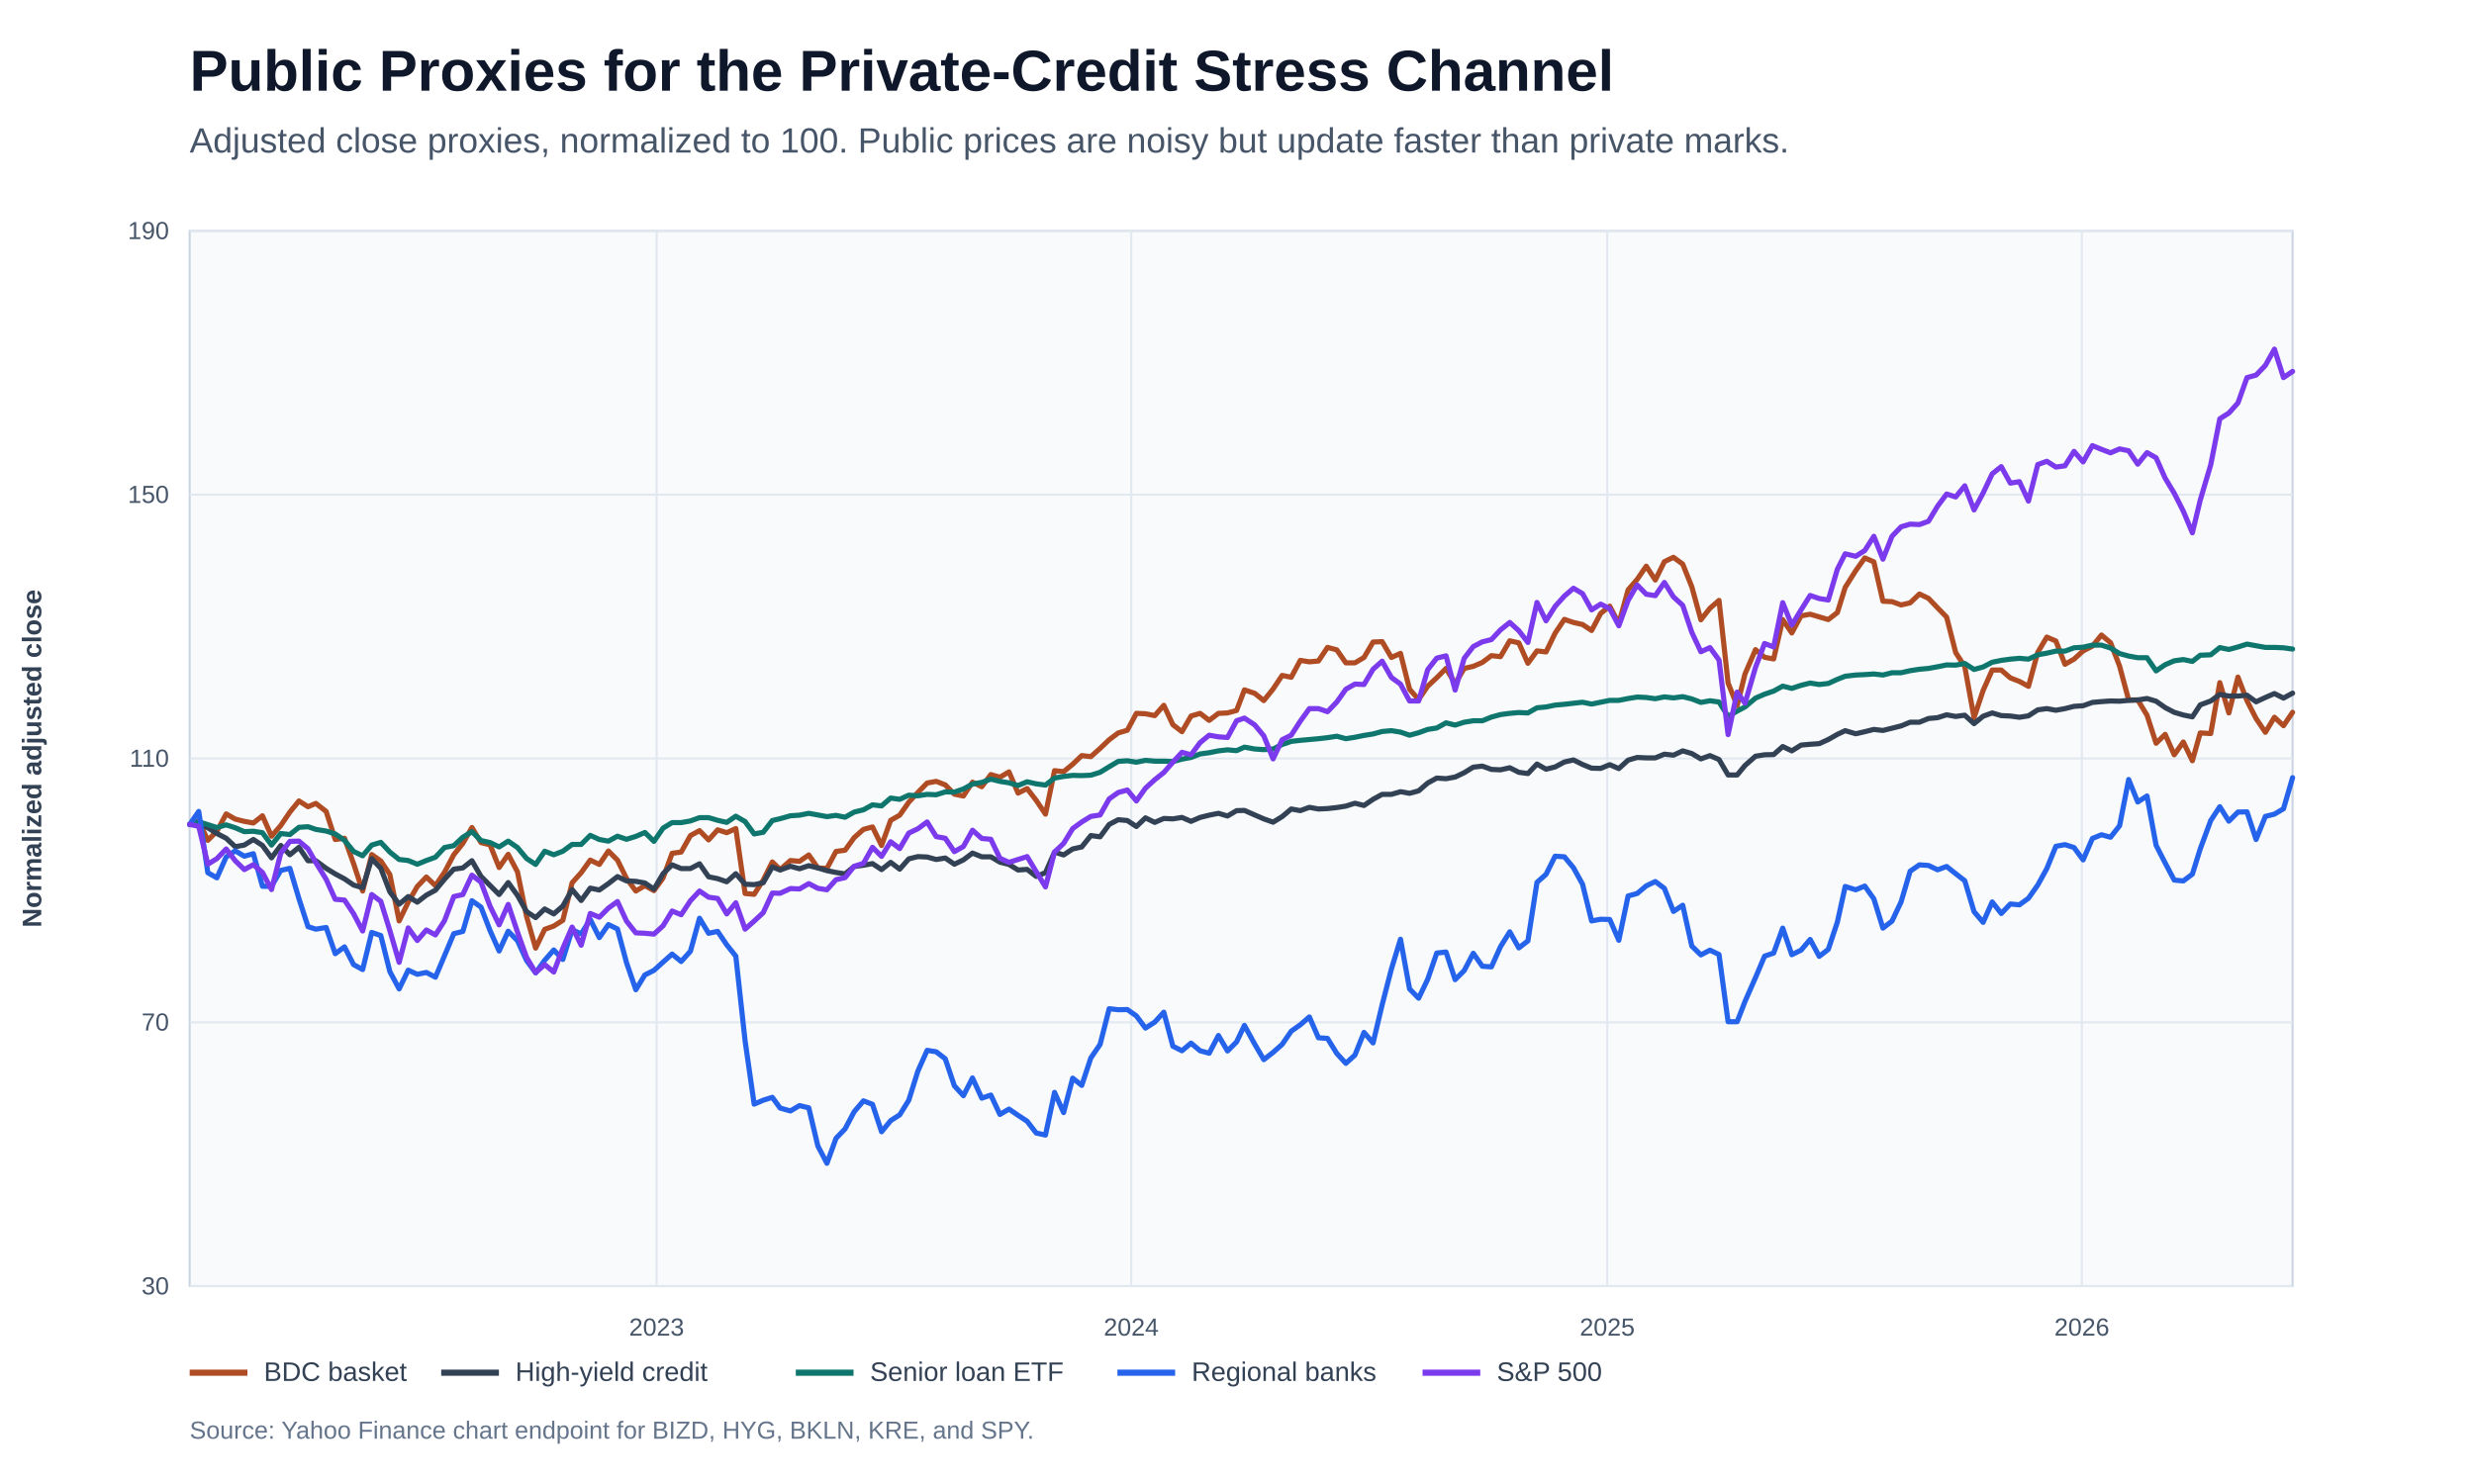
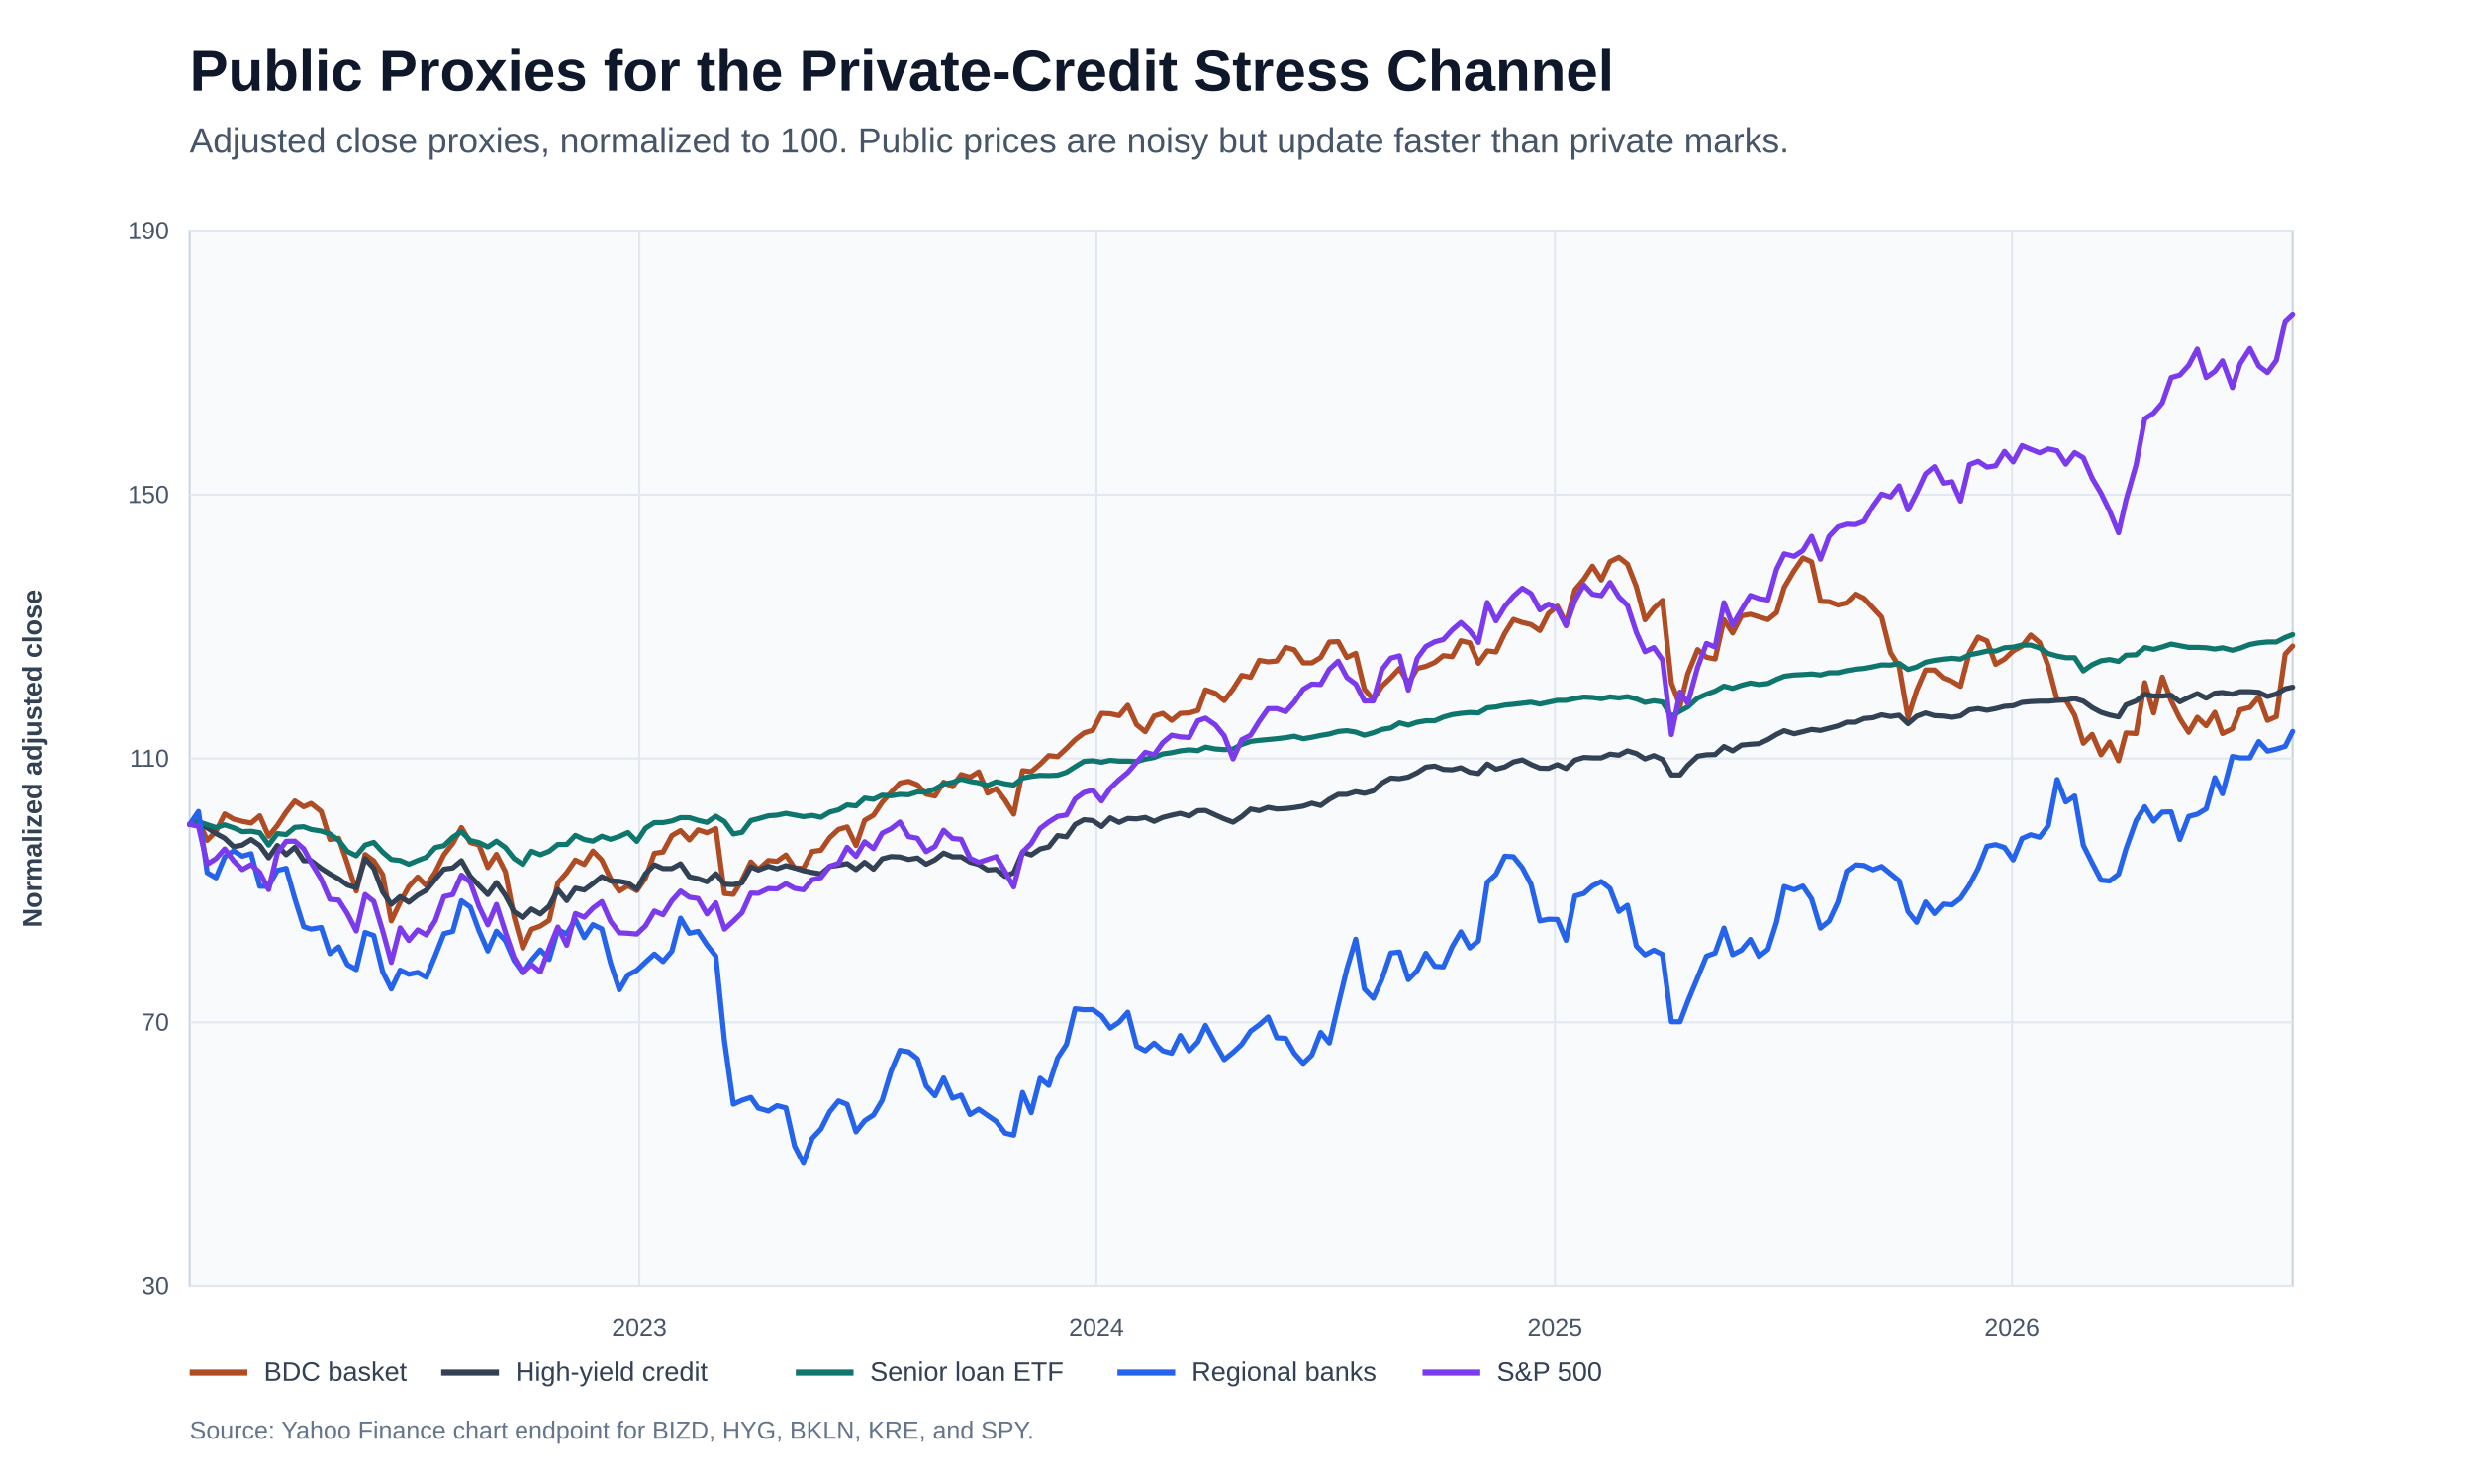
<svg xmlns="http://www.w3.org/2000/svg" viewBox="0 0 1200 720" role="img">
  <style>
  .title { font: 700 28px Arial, sans-serif; fill: #0f172a; }
  .subtitle { font: 400 17px Arial, sans-serif; fill: #475569; }
  .axis { font: 12px Arial, sans-serif; fill: #475569; }
  .label { font: 700 13px Arial, sans-serif; fill: #334155; }
  .legend { font: 13px Arial, sans-serif; fill: #334155; }
  .note { font: 12px Arial, sans-serif; fill: #64748b; }
</style>
  <rect width="1200" height="720" fill="#ffffff" />
  <text x="92" y="44" class="title">Public Proxies for the Private-Credit Stress Channel</text>
  <text x="92" y="74" class="subtitle">Adjusted close proxies, normalized to 100. Public prices are noisy but update faster than private marks.</text>
  <rect x="92" y="112" width="1020" height="512" fill="#f8fafc" stroke="#cbd5e1" />
  <line x1="92" y1="624.0" x2="1112" y2="624.0" stroke="#e2e8f0" stroke-width="1" />
  <text x="82" y="628.0" text-anchor="end" class="axis">30</text>
  <line x1="92" y1="496.0" x2="1112" y2="496.0" stroke="#e2e8f0" stroke-width="1" />
  <text x="82" y="500.0" text-anchor="end" class="axis">70</text>
  <line x1="92" y1="368.0" x2="1112" y2="368.0" stroke="#e2e8f0" stroke-width="1" />
  <text x="82" y="372.0" text-anchor="end" class="axis">110</text>
  <line x1="92" y1="240.0" x2="1112" y2="240.0" stroke="#e2e8f0" stroke-width="1" />
  <text x="82" y="244.0" text-anchor="end" class="axis">150</text>
  <line x1="92" y1="112.0" x2="1112" y2="112.0" stroke="#e2e8f0" stroke-width="1" />
  <text x="82" y="116.0" text-anchor="end" class="axis">190</text>
-   <line x1="318.5" y1="112" x2="318.5" y2="624" stroke="#e2e8f0" stroke-width="1" />
-   <text x="318.5" y="648" text-anchor="middle" class="axis">2023</text>
-   <line x1="548.7" y1="112" x2="548.7" y2="624" stroke="#e2e8f0" stroke-width="1" />
-   <text x="548.7" y="648" text-anchor="middle" class="axis">2024</text>
-   <line x1="779.6" y1="112" x2="779.6" y2="624" stroke="#e2e8f0" stroke-width="1" />
-   <text x="779.6" y="648" text-anchor="middle" class="axis">2025</text>
-   <line x1="1009.8" y1="112" x2="1009.8" y2="624" stroke="#e2e8f0" stroke-width="1" />
-   <text x="1009.8" y="648" text-anchor="middle" class="axis">2026</text>
-   <polyline points="92.0,400.0 96.4,398.2 100.8,407.7 105.2,403.3 109.7,394.9 114.1,397.4 118.5,398.5 122.9,399.3 127.3,395.8 131.7,405.7 136.2,400.5 140.6,394.0 145.0,388.6 149.4,391.4 153.2,389.8 158.2,393.7 162.6,407.3 167.1,406.7 171.5,419.0 175.9,432.3 180.3,414.6 184.7,417.7 189.1,424.3 193.6,446.8 198.0,437.7 202.4,430.1 206.8,425.5 211.2,429.7 215.6,423.2 220.1,414.7 224.5,409.2 228.9,401.5 233.3,408.8 237.7,409.9 242.1,420.9 246.5,414.5 251.0,423.0 255.4,444.6 259.8,460.0 264.2,450.9 268.6,449.3 273.0,446.5 277.5,428.3 281.9,423.4 286.3,417.3 290.7,419.4 295.1,412.9 299.5,417.3 303.9,426.2 308.4,432.3 312.8,429.7 317.2,432.1 321.6,426.0 326.0,414.0 330.4,413.4 334.9,405.4 339.3,403.0 343.7,407.5 348.1,402.6 352.5,404.0 356.9,402.0 361.4,433.5 365.8,433.9 370.2,427.0 374.6,418.2 378.4,421.9 383.4,417.5 387.8,417.9 392.3,414.8 396.7,421.1 401.1,421.3 405.5,413.1 409.9,412.5 414.3,406.4 418.8,402.4 423.2,401.2 427.6,410.2 432.0,398.0 436.4,395.5 440.8,389.2 445.2,384.5 449.7,379.9 454.1,379.1 458.5,380.8 462.9,385.3 467.3,386.2 471.7,379.5 476.2,381.7 480.6,375.8 485.0,377.1 489.4,374.5 493.8,384.8 498.2,382.6 502.6,388.3 507.1,395.0 511.5,373.9 515.9,374.4 520.3,370.8 524.7,366.6 529.1,367.1 533.6,363.1 538.0,358.9 542.4,355.6 546.8,354.3 551.2,346.1 555.6,346.3 560.1,347.2 564.5,342.2 568.9,351.6 573.3,355.0 577.7,347.4 582.1,346.1 586.5,349.5 591.0,346.1 595.4,345.9 599.8,344.7 603.6,334.7 608.6,336.4 613.0,339.9 617.5,334.3 621.9,327.7 626.3,328.6 630.7,320.4 635.1,321.1 639.5,320.7 643.9,314.1 648.4,315.3 652.8,321.6 657.2,321.6 661.6,319.0 666.0,311.5 670.4,311.3 674.9,319.0 679.3,317.0 683.7,334.4 688.1,339.4 692.5,332.9 696.9,328.8 701.4,324.3 705.8,331.7 710.2,324.3 714.6,323.3 719.0,321.4 723.4,318.1 727.8,318.6 732.3,310.9 736.7,311.9 741.1,321.8 745.5,315.8 749.9,316.3 754.3,307.2 758.8,300.5 763.2,302.0 767.6,303.0 772.0,305.9 776.4,297.6 780.8,294.1 785.2,302.5 789.7,286.2 794.1,281.1 798.5,274.7 802.9,281.4 807.3,272.5 811.7,270.4 816.2,273.7 820.6,284.7 825.0,300.7 829.4,295.1 833.8,291.3 838.2,331.4 842.6,342.4 846.4,327.0 851.5,315.2 855.9,318.9 860.3,319.7 864.7,300.6 869.1,307.1 873.6,298.8 878.0,298.0 882.4,299.3 886.8,300.6 891.2,297.2 895.0,285.0 900.1,276.9 904.5,270.7 908.9,272.6 913.3,291.7 917.7,291.9 922.1,293.5 926.5,292.5 931.0,288.2 935.4,290.3 939.8,294.9 944.2,299.4 948.6,316.6 953.0,323.4 957.5,348.2 961.9,335.0 966.3,325.1 970.7,325.1 975.1,328.9 979.5,330.6 983.9,333.0 988.4,316.5 992.8,309.1 997.2,311.0 1001.6,322.3 1006.0,319.8 1010.4,315.8 1014.9,313.5 1019.3,308.1 1023.7,311.8 1028.1,323.2 1032.5,339.6 1036.9,339.6 1041.4,347.0 1045.8,360.6 1050.2,356.3 1054.6,366.2 1059.0,360.0 1063.4,369.1 1067.2,355.6 1072.3,355.9 1076.7,331.2 1081.1,345.9 1085.5,328.5 1089.9,340.0 1094.3,348.6 1098.8,355.3 1103.2,348.0 1107.6,352.1 1112.0,345.6" fill="none" stroke="#af4c23" stroke-width="2.5" stroke-linejoin="round" stroke-linecap="round" />
-   <polyline points="92.0,400.0 96.4,399.2 100.8,401.6 105.2,404.4 109.7,406.7 114.1,410.8 118.5,410.0 122.9,407.3 127.3,410.2 131.7,416.2 136.2,410.2 140.6,414.7 145.0,411.1 149.4,417.6 153.2,417.6 158.2,421.3 162.6,424.0 167.1,426.4 171.5,429.4 175.9,430.7 180.3,416.6 184.7,421.3 189.1,432.7 193.6,438.7 198.0,435.0 202.4,437.7 206.8,434.3 211.2,431.9 215.6,426.6 220.1,421.7 224.5,421.1 228.9,417.6 233.3,425.2 237.7,429.6 242.1,434.0 246.5,428.2 251.0,434.4 255.4,442.3 259.8,445.2 264.2,441.0 268.6,443.4 273.0,439.6 277.5,431.6 281.9,436.9 286.3,430.9 290.7,431.8 295.1,428.7 299.5,425.3 303.9,427.4 308.4,427.6 312.8,428.4 317.2,431.4 321.6,423.9 326.0,419.6 330.4,421.4 334.9,421.4 339.3,419.1 343.7,425.4 348.1,426.3 352.5,427.8 356.9,423.9 361.4,429.0 365.8,429.2 370.2,428.3 374.6,420.6 378.4,422.1 383.4,420.3 387.8,421.5 392.3,420.0 396.7,421.1 401.1,422.4 405.5,423.3 409.9,424.0 414.3,420.4 418.8,419.8 423.2,419.0 427.6,421.9 432.0,418.4 436.4,421.7 440.8,416.7 445.2,415.6 449.7,415.8 454.1,417.0 458.5,416.3 462.9,419.3 467.3,417.2 471.7,413.9 476.2,415.7 480.6,415.7 485.0,418.3 489.4,419.4 493.8,422.1 498.2,421.8 502.6,425.2 507.1,423.4 511.5,413.4 515.9,414.8 520.3,411.9 524.7,410.9 529.1,405.4 533.6,406.0 538.0,400.0 542.4,397.7 546.8,398.1 551.2,401.0 555.6,396.8 560.1,399.0 564.5,397.1 568.9,397.3 573.3,396.6 577.7,398.5 582.1,396.6 586.5,395.5 591.0,394.6 595.4,395.9 599.8,393.3 603.6,393.2 608.6,395.4 613.0,397.3 617.5,398.9 621.9,396.2 626.3,392.5 630.7,393.3 635.1,391.7 639.5,392.5 643.9,392.3 648.4,391.8 652.8,391.1 657.2,389.7 661.6,390.8 666.0,387.8 670.4,385.4 674.9,385.4 679.3,384.1 683.7,384.9 688.1,383.7 692.5,379.9 696.9,377.5 701.4,377.8 705.8,377.0 710.2,374.9 714.6,372.2 719.0,371.7 723.4,373.3 727.8,373.5 732.3,372.5 736.7,374.7 741.1,375.3 745.5,370.7 749.9,373.2 754.3,372.1 758.8,369.7 763.2,368.7 767.6,370.9 772.0,372.7 776.4,372.8 780.8,371.0 785.2,372.9 789.7,368.8 794.1,367.5 798.5,367.7 802.9,367.7 807.3,365.9 811.7,366.4 816.2,364.3 820.6,365.6 825.0,368.2 829.4,366.6 833.8,368.5 838.2,376.0 842.6,376.0 846.4,371.4 851.5,366.9 855.9,366.2 860.3,366.1 864.7,362.2 869.1,364.3 873.6,361.5 878.0,361.1 882.4,360.8 886.8,358.8 891.2,356.3 895.0,354.5 900.1,356.0 904.5,355.0 908.9,353.9 913.3,354.4 917.7,353.3 922.1,352.2 926.5,350.4 931.0,350.4 935.4,348.6 939.8,348.2 944.2,346.8 948.6,347.6 953.0,347.0 957.5,351.1 961.9,347.5 966.3,345.9 970.7,347.2 975.1,347.4 979.5,348.0 983.9,347.3 988.4,344.4 992.8,343.8 997.2,344.6 1001.6,343.8 1006.0,342.7 1010.4,342.4 1014.9,340.8 1019.3,340.4 1023.7,340.1 1028.1,340.2 1032.5,339.8 1036.9,339.6 1041.4,338.9 1045.8,340.2 1050.2,343.3 1054.6,345.6 1059.0,346.9 1063.4,347.8 1067.2,342.0 1072.3,340.1 1076.7,336.9 1081.1,337.7 1085.5,337.7 1089.9,337.3 1094.3,340.5 1098.8,338.4 1103.2,336.5 1107.6,338.7 1112.0,336.3" fill="none" stroke="#334155" stroke-width="2.5" stroke-linejoin="round" stroke-linecap="round" />
-   <polyline points="92.0,400.0 96.4,398.7 100.8,400.1 105.2,401.5 109.7,400.2 114.1,401.6 118.5,403.5 122.9,403.3 127.3,404.0 131.7,410.0 136.2,404.4 140.6,404.9 145.0,401.4 149.4,401.1 153.2,402.4 158.2,403.2 162.6,404.6 167.1,407.7 171.5,413.1 175.9,415.2 180.3,410.0 184.7,408.7 189.1,413.4 193.6,417.0 198.0,417.5 202.4,419.3 206.8,417.5 211.2,415.9 215.6,411.2 220.1,410.3 224.5,406.2 228.9,403.5 233.3,407.8 237.7,408.8 242.1,410.9 246.5,408.1 251.0,411.2 255.4,416.5 259.8,419.4 264.2,413.0 268.6,414.7 273.0,413.0 277.5,409.7 281.9,409.7 286.3,405.3 290.7,407.3 295.1,408.1 299.5,405.7 303.9,407.2 308.4,405.8 312.8,403.9 317.2,408.2 321.6,401.8 326.0,399.1 330.4,399.1 334.9,398.3 339.3,396.7 343.7,396.7 348.1,398.0 352.5,399.0 356.9,396.0 361.4,398.6 365.8,404.6 370.2,403.8 374.6,398.1 378.4,397.2 383.4,395.8 387.8,395.5 392.3,394.6 396.7,395.4 401.1,396.2 405.5,395.6 409.9,396.5 414.3,394.0 418.8,392.9 423.2,390.5 427.6,391.0 432.0,387.2 436.4,387.8 440.8,385.8 445.2,386.1 449.7,385.4 454.1,385.6 458.5,384.2 462.9,384.3 467.3,382.8 471.7,380.4 476.2,379.6 480.6,378.0 485.0,379.1 489.4,379.8 493.8,381.1 498.2,379.3 502.6,380.3 507.1,380.9 511.5,377.5 515.9,376.7 520.3,376.2 524.7,376.3 529.1,376.1 533.6,374.7 538.0,372.0 542.4,369.4 546.8,369.1 551.2,369.8 555.6,368.9 560.1,369.3 564.5,369.3 568.9,369.5 573.3,368.3 577.7,367.5 582.1,365.8 586.5,365.2 591.0,364.3 595.4,363.8 599.8,364.2 603.6,362.5 608.6,363.4 613.0,363.7 617.5,363.4 621.9,361.2 626.3,359.7 630.7,359.2 635.1,358.8 639.5,358.4 643.9,357.9 648.4,357.2 652.8,358.4 657.2,357.7 661.6,356.8 666.0,356.1 670.4,354.9 674.9,354.5 679.3,355.2 683.7,356.7 688.1,355.5 692.5,353.9 696.9,353.2 701.4,350.7 705.8,351.8 710.2,350.4 714.6,349.7 719.0,349.7 723.4,347.9 727.8,346.7 732.3,346.1 736.7,345.7 741.1,345.9 745.5,343.4 749.9,343.0 754.3,342.1 758.8,341.7 763.2,341.2 767.6,340.7 772.0,341.6 776.4,340.7 780.8,339.8 785.2,339.8 789.7,338.9 794.1,338.2 798.5,338.4 802.9,339.0 807.3,338.1 811.7,338.6 816.2,338.0 820.6,339.1 825.0,340.8 829.4,340.0 833.8,340.6 838.2,347.6 842.6,345.0 846.4,343.0 851.5,338.7 855.9,336.8 860.3,335.3 864.7,332.9 869.1,334.0 873.6,332.5 878.0,331.4 882.4,332.1 886.8,331.6 891.2,329.6 895.0,328.1 900.1,327.5 904.5,327.3 908.9,327.0 913.3,327.5 917.7,326.4 922.1,326.4 926.5,325.4 931.0,324.7 935.4,324.3 939.8,323.5 944.2,322.6 948.6,322.7 953.0,321.9 957.5,324.8 961.9,323.6 966.3,321.3 970.7,320.4 975.1,319.8 979.5,319.4 983.9,319.8 988.4,317.7 992.8,316.9 997.2,315.9 1001.6,315.9 1006.0,314.3 1010.4,314.0 1014.9,313.0 1019.3,313.0 1023.7,314.4 1028.1,317.1 1032.5,318.3 1036.9,319.1 1041.4,319.1 1045.8,325.5 1050.2,322.5 1054.6,320.6 1059.0,320.0 1063.4,320.9 1067.2,317.9 1072.3,317.7 1076.7,314.2 1081.1,315.1 1085.5,313.9 1089.9,312.5 1094.3,313.3 1098.8,314.1 1103.2,314.1 1107.6,314.3 1112.0,314.9" fill="none" stroke="#0f766e" stroke-width="2.5" stroke-linejoin="round" stroke-linecap="round" />
-   <polyline points="92.0,400.0 96.4,393.7 100.8,423.4 105.2,425.9 109.7,415.8 114.1,412.8 118.5,415.4 122.9,414.2 127.3,430.0 131.7,430.0 136.2,422.3 140.6,421.3 145.0,436.0 149.4,449.6 153.2,450.8 158.2,450.0 162.6,462.7 167.1,459.4 171.5,468.0 175.9,470.4 180.3,452.4 184.7,453.9 189.1,471.4 193.6,479.8 198.0,470.7 202.4,472.7 206.8,471.8 211.2,474.1 215.6,463.7 220.1,453.0 224.5,451.9 228.9,437.0 233.3,440.1 237.7,451.5 242.1,461.4 246.5,451.8 251.0,456.4 255.4,466.0 259.8,472.0 264.2,465.9 268.6,460.9 273.0,465.5 277.5,451.1 281.9,453.1 286.3,446.1 290.7,454.9 295.1,448.6 299.5,450.7 303.9,467.1 308.4,480.2 312.8,473.0 317.2,470.8 321.6,466.8 326.0,462.9 330.4,466.5 334.9,461.5 339.3,445.5 343.7,452.8 348.1,451.9 352.5,458.4 356.9,463.9 361.4,505.0 365.8,535.7 370.2,533.8 374.6,532.4 378.4,537.6 383.4,539.0 387.8,536.4 392.3,537.5 396.7,556.0 401.1,564.4 405.5,552.3 409.9,547.7 414.3,539.4 418.8,534.1 423.2,535.8 427.6,549.1 432.0,543.7 436.4,540.9 440.8,533.8 445.2,519.7 449.7,509.6 454.1,510.3 458.5,513.7 462.9,526.8 467.3,531.6 471.7,523.0 476.2,532.8 480.6,531.3 485.0,540.7 489.4,538.1 493.8,541.1 498.2,544.0 502.6,549.7 507.1,550.7 511.5,530.0 515.9,539.8 520.3,523.1 524.7,526.6 529.1,513.3 533.6,506.7 538.0,489.4 542.4,489.9 546.8,489.8 551.2,492.9 555.6,498.8 560.1,495.9 564.5,491.1 568.9,507.6 573.3,509.8 577.7,506.1 582.1,509.8 586.5,511.0 591.0,502.4 595.4,509.9 599.8,505.5 603.6,497.5 608.6,506.6 613.0,514.1 617.5,510.6 621.9,506.7 626.3,500.3 630.7,497.2 635.1,493.4 639.5,503.5 643.9,503.8 648.4,511.1 652.8,515.9 657.2,511.9 661.6,500.9 666.0,506.0 670.4,487.5 674.9,470.1 679.3,455.7 683.7,479.8 688.1,484.3 692.5,475.1 696.9,462.4 701.4,461.9 705.8,475.3 710.2,470.9 714.6,462.5 719.0,468.8 723.4,469.1 727.8,459.3 732.3,452.1 736.7,459.9 741.1,456.5 745.5,428.1 749.9,424.2 754.3,415.4 758.8,415.7 763.2,421.0 767.6,429.0 772.0,446.8 776.4,446.0 780.8,446.1 785.2,456.2 789.7,434.7 794.1,433.5 798.5,429.8 802.9,427.7 807.3,431.0 811.7,442.2 816.2,439.2 820.6,459.0 825.0,463.3 829.4,461.0 833.8,463.1 838.2,495.7 842.6,495.7 846.4,485.9 851.5,474.3 855.9,463.9 860.3,462.4 864.7,450.3 869.1,463.2 873.6,461.0 878.0,455.8 882.4,464.0 886.8,460.6 891.2,447.4 895.0,430.1 900.1,431.7 904.5,429.9 908.9,436.1 913.3,450.3 917.7,446.9 922.1,437.6 926.5,422.7 931.0,419.6 935.4,419.9 939.8,422.0 944.2,420.4 948.6,423.9 953.0,427.3 957.5,442.3 961.9,447.5 966.3,437.6 970.7,443.2 975.1,438.6 979.5,439.0 983.9,435.8 988.4,429.4 992.8,421.4 997.2,410.6 1001.6,409.8 1006.0,411.2 1010.4,417.2 1014.9,406.8 1019.3,405.0 1023.7,406.2 1028.1,400.6 1032.5,378.2 1036.9,389.1 1041.4,386.2 1045.8,410.1 1050.2,418.7 1054.6,427.0 1059.0,427.4 1063.4,424.1 1067.2,411.9 1072.3,398.1 1076.7,391.4 1081.1,398.4 1085.5,394.0 1089.9,393.9 1094.3,407.3 1098.8,396.1 1103.2,395.0 1107.6,392.4 1112.0,377.3" fill="none" stroke="#2563eb" stroke-width="2.5" stroke-linejoin="round" stroke-linecap="round" />
-   <polyline points="92.0,400.0 96.4,400.9 100.8,419.3 105.2,416.6 109.7,411.9 114.1,417.6 118.5,421.9 122.9,419.5 127.3,423.3 131.7,431.6 136.2,413.9 140.6,408.2 145.0,408.1 149.4,411.8 153.2,418.5 158.2,426.6 162.6,436.3 167.1,436.7 171.5,443.3 175.9,451.7 180.3,434.0 184.7,437.3 189.1,451.5 193.6,466.9 198.0,450.2 202.4,456.3 206.8,451.2 211.2,453.6 215.6,446.7 220.1,435.0 224.5,434.0 228.9,424.6 233.3,428.0 237.7,439.7 242.1,448.7 246.5,438.8 251.0,452.2 255.4,464.5 259.8,471.9 264.2,468.0 268.6,471.6 273.0,460.1 277.5,449.8 281.9,458.6 286.3,443.2 290.7,445.0 295.1,440.6 299.5,437.4 303.9,446.9 308.4,452.6 312.8,452.8 317.2,453.2 321.6,449.2 326.0,442.0 330.4,443.8 334.9,437.0 339.3,432.3 343.7,435.3 348.1,435.9 352.5,443.4 356.9,438.0 361.4,450.8 365.8,446.9 370.2,442.8 374.6,433.3 378.4,433.4 383.4,431.1 387.8,431.3 392.3,428.7 396.7,431.0 401.1,431.7 405.5,426.8 409.9,425.8 414.3,420.3 418.8,418.9 423.2,411.1 427.6,415.5 432.0,408.4 436.4,411.7 440.8,404.2 445.2,402.1 449.7,398.8 454.1,405.9 458.5,406.7 462.9,413.2 467.3,410.7 471.7,402.8 476.2,406.8 480.6,407.2 485.0,416.4 489.4,418.4 493.8,417.0 498.2,415.6 502.6,422.9 507.1,430.3 511.5,413.4 515.9,409.2 520.3,402.0 524.7,398.8 529.1,396.1 533.6,395.4 538.0,387.6 542.4,384.5 546.8,383.3 551.2,388.6 555.6,382.4 560.1,378.3 564.5,374.8 568.9,369.8 573.3,365.0 577.7,366.2 582.1,360.3 586.5,356.7 591.0,357.5 595.4,357.8 599.8,349.7 603.6,348.4 608.6,351.7 613.0,357.0 617.5,368.2 621.9,358.9 626.3,356.7 630.7,349.9 635.1,343.8 639.5,343.8 643.9,345.3 648.4,340.6 652.8,334.4 657.2,331.9 661.6,332.1 666.0,324.7 670.4,320.8 674.9,328.7 679.3,331.9 683.7,340.1 688.1,340.1 692.5,324.9 696.9,319.3 701.4,318.2 705.8,334.8 710.2,319.4 714.6,313.7 719.0,311.4 723.4,310.3 727.8,305.6 732.3,302.0 736.7,306.0 741.1,311.7 745.5,292.3 749.9,301.2 754.3,294.2 758.8,289.2 763.2,285.4 767.6,288.0 772.0,295.9 776.4,293.1 780.8,295.3 785.2,303.6 789.7,291.3 794.1,283.8 798.5,288.3 802.9,289.0 807.3,282.6 811.7,289.6 816.2,293.7 820.6,306.8 825.0,316.2 829.4,314.2 833.8,320.2 838.2,356.4 842.6,335.8 846.4,341.2 851.5,323.8 855.9,312.2 860.3,313.9 864.7,292.4 869.1,303.3 873.6,295.9 878.0,288.9 882.4,290.4 886.8,291.1 891.2,276.2 895.0,268.7 900.1,269.9 904.5,267.1 908.9,260.2 913.3,271.3 917.7,260.2 922.1,255.6 926.5,254.3 931.0,254.5 935.4,252.9 939.8,245.6 944.2,239.7 948.6,241.1 953.0,235.7 957.5,247.4 961.9,239.2 966.3,229.9 970.7,226.4 975.1,234.4 979.5,233.7 983.9,243.1 988.4,225.4 992.8,223.8 997.2,226.6 1001.6,226.0 1006.0,219.0 1010.4,224.1 1014.9,216.2 1019.3,218.0 1023.7,219.7 1028.1,217.8 1032.5,218.7 1036.9,225.2 1041.4,219.6 1045.8,222.1 1050.2,232.0 1054.6,239.3 1059.0,248.0 1063.4,258.5 1067.2,242.7 1072.3,225.5 1076.7,203.2 1081.1,200.4 1085.5,195.5 1089.9,183.2 1094.3,182.0 1098.8,177.3 1103.2,169.4 1107.6,183.2 1112.0,180.2" fill="none" stroke="#7c3aed" stroke-width="2.5" stroke-linejoin="round" stroke-linecap="round" />
+   <line x1="310.1" y1="112" x2="310.1" y2="624" stroke="#e2e8f0" stroke-width="1" />
+   <text x="310.1" y="648" text-anchor="middle" class="axis">2023</text>
+   <line x1="531.8" y1="112" x2="531.8" y2="624" stroke="#e2e8f0" stroke-width="1" />
+   <text x="531.8" y="648" text-anchor="middle" class="axis">2024</text>
+   <line x1="754.2" y1="112" x2="754.2" y2="624" stroke="#e2e8f0" stroke-width="1" />
+   <text x="754.2" y="648" text-anchor="middle" class="axis">2025</text>
+   <line x1="975.9" y1="112" x2="975.9" y2="624" stroke="#e2e8f0" stroke-width="1" />
+   <text x="975.9" y="648" text-anchor="middle" class="axis">2026</text>
+   <polyline points="92.0,400.0 96.3,398.2 100.5,407.7 104.8,403.3 109.0,394.9 113.3,397.4 117.5,398.5 121.8,399.3 126.0,395.8 130.3,405.7 134.5,400.5 138.8,394.0 143.0,388.6 147.3,391.4 150.9,389.8 155.8,393.7 160.0,407.3 164.3,406.7 168.5,419.0 172.8,432.3 177.1,414.6 181.3,417.7 185.6,424.3 189.8,446.8 194.1,437.7 198.3,430.1 202.6,425.5 206.8,429.7 211.1,423.2 215.3,414.7 219.6,409.2 223.8,401.5 228.1,408.8 232.3,409.9 236.6,420.9 240.8,414.5 245.1,423.0 249.3,444.6 253.6,460.0 257.8,450.9 262.1,449.3 266.4,446.5 270.6,428.3 274.9,423.4 279.1,417.3 283.4,419.4 287.6,412.9 291.9,417.3 296.1,426.2 300.4,432.3 304.6,429.7 308.9,432.1 313.1,426.0 317.4,414.0 321.6,413.4 325.9,405.4 330.1,403.0 334.4,407.5 338.6,402.6 342.9,404.0 347.2,402.0 351.4,433.5 355.7,433.9 359.9,427.0 364.2,418.2 367.8,421.9 372.7,417.5 376.9,417.9 381.2,414.8 385.4,421.1 389.7,421.3 393.9,413.1 398.2,412.5 402.4,406.4 406.7,402.4 410.9,401.2 415.2,410.2 419.4,398.0 423.7,395.5 427.9,389.2 432.2,384.5 436.5,379.9 440.7,379.1 445.0,380.8 449.2,385.3 453.5,386.2 457.7,379.5 462.0,381.7 466.2,375.8 470.5,377.1 474.7,374.5 479.0,384.8 483.2,382.6 487.5,388.3 491.7,395.0 496.0,373.9 500.2,374.4 504.5,370.8 508.7,366.6 513.0,367.1 517.3,363.1 521.5,358.9 525.8,355.6 530.0,354.3 534.3,346.1 538.5,346.3 542.8,347.2 547.0,342.2 551.3,351.6 555.5,355.0 559.8,347.4 564.0,346.1 568.3,349.5 572.5,346.1 576.8,345.9 581.0,344.7 584.7,334.7 589.5,336.4 593.8,339.9 598.1,334.3 602.3,327.7 606.6,328.6 610.8,320.4 615.1,321.1 619.3,320.7 623.6,314.1 627.8,315.3 632.1,321.6 636.3,321.6 640.6,319.0 644.8,311.5 649.1,311.3 653.3,319.0 657.6,317.0 661.8,334.4 666.1,339.4 670.3,332.9 674.6,328.8 678.8,324.3 683.1,331.7 687.4,324.3 691.6,323.3 695.9,321.4 700.1,318.1 704.4,318.6 708.6,310.9 712.9,311.9 717.1,321.8 721.4,315.8 725.6,316.3 729.9,307.2 734.1,300.5 738.4,302.0 742.6,303.0 746.9,305.9 751.1,297.6 755.4,294.1 759.6,302.5 763.9,286.2 768.2,281.1 772.4,274.7 776.7,281.4 780.9,272.5 785.2,270.4 789.4,273.7 793.7,284.7 797.9,300.7 802.2,295.1 806.4,291.3 810.7,331.4 814.9,342.4 818.6,327.0 823.4,315.2 827.7,318.9 831.9,319.7 836.2,300.6 840.4,307.1 844.7,298.8 849.0,298.0 853.2,299.3 857.5,300.6 861.7,297.2 865.4,285.0 870.2,276.9 874.5,270.7 878.7,272.6 883.0,291.7 887.2,291.9 891.5,293.5 895.7,292.5 900.0,288.2 904.2,290.3 908.5,294.9 912.7,299.4 917.0,316.6 921.2,323.4 925.5,348.2 929.7,335.0 934.0,325.1 938.3,325.1 942.5,328.9 946.8,330.6 951.0,333.0 955.3,316.5 959.5,309.1 963.8,311.0 968.0,322.3 972.3,319.8 976.5,315.8 980.8,313.5 985.0,308.1 989.3,311.8 993.5,323.2 997.8,339.6 1002.0,339.6 1006.3,347.0 1010.5,360.6 1014.8,356.3 1019.1,366.2 1023.3,360.0 1027.6,369.1 1031.2,355.6 1036.1,355.9 1040.3,331.2 1044.6,345.9 1048.8,328.5 1053.1,340.0 1057.3,348.6 1061.6,355.3 1065.8,348.0 1070.1,352.1 1074.3,345.6 1078.0,355.9 1082.8,353.6 1086.5,344.4 1091.3,343.2 1095.6,338.1 1099.8,349.5 1104.1,347.7 1108.4,317.4 1112.0,313.5" fill="none" stroke="#af4c23" stroke-width="2.5" stroke-linejoin="round" stroke-linecap="round" />
+   <polyline points="92.0,400.0 96.3,399.2 100.5,401.6 104.8,404.4 109.0,406.7 113.3,410.8 117.5,410.0 121.8,407.3 126.0,410.2 130.3,416.2 134.5,410.2 138.8,414.7 143.0,411.1 147.3,417.6 150.9,417.6 155.8,421.3 160.0,424.0 164.3,426.4 168.5,429.4 172.8,430.7 177.1,416.6 181.3,421.3 185.6,432.7 189.8,438.7 194.1,435.0 198.3,437.7 202.6,434.3 206.8,431.9 211.1,426.6 215.3,421.7 219.6,421.1 223.8,417.6 228.1,425.2 232.3,429.6 236.6,434.0 240.8,428.2 245.1,434.4 249.3,442.3 253.6,445.2 257.8,441.0 262.1,443.4 266.4,439.6 270.6,431.6 274.9,436.9 279.1,430.9 283.4,431.8 287.6,428.7 291.9,425.3 296.1,427.4 300.4,427.6 304.6,428.4 308.9,431.4 313.1,423.9 317.4,419.6 321.6,421.4 325.9,421.4 330.1,419.1 334.4,425.4 338.6,426.3 342.9,427.8 347.2,423.9 351.4,429.0 355.7,429.2 359.9,428.3 364.2,420.6 367.8,422.1 372.7,420.3 376.9,421.5 381.2,420.0 385.4,421.1 389.7,422.4 393.9,423.3 398.2,424.0 402.4,420.4 406.7,419.8 410.9,419.0 415.2,421.9 419.4,418.4 423.7,421.7 427.9,416.7 432.2,415.6 436.5,415.8 440.7,417.0 445.0,416.3 449.2,419.3 453.5,417.2 457.7,413.9 462.0,415.7 466.2,415.7 470.5,418.3 474.7,419.4 479.0,422.1 483.2,421.8 487.5,425.2 491.7,423.4 496.0,413.4 500.2,414.8 504.5,411.9 508.7,410.9 513.0,405.4 517.3,406.0 521.5,400.0 525.8,397.7 530.0,398.1 534.3,401.0 538.5,396.8 542.8,399.0 547.0,397.1 551.3,397.3 555.5,396.6 559.8,398.5 564.0,396.6 568.3,395.5 572.5,394.6 576.8,395.9 581.0,393.3 584.7,393.2 589.5,395.4 593.8,397.3 598.1,398.9 602.3,396.2 606.6,392.5 610.8,393.3 615.1,391.7 619.3,392.5 623.6,392.3 627.8,391.8 632.1,391.1 636.3,389.7 640.6,390.8 644.8,387.8 649.1,385.4 653.3,385.4 657.6,384.1 661.8,384.9 666.1,383.7 670.3,379.9 674.6,377.5 678.8,377.8 683.1,377.0 687.4,374.9 691.6,372.2 695.9,371.7 700.1,373.3 704.4,373.5 708.6,372.5 712.9,374.7 717.1,375.3 721.4,370.7 725.6,373.2 729.9,372.1 734.1,369.7 738.4,368.7 742.6,370.9 746.9,372.7 751.1,372.8 755.4,371.0 759.6,372.9 763.9,368.8 768.2,367.5 772.4,367.7 776.7,367.7 780.9,365.9 785.2,366.4 789.4,364.3 793.7,365.6 797.9,368.2 802.2,366.6 806.4,368.5 810.7,376.0 814.9,376.0 818.6,371.4 823.4,366.9 827.7,366.2 831.9,366.1 836.2,362.2 840.4,364.3 844.7,361.5 849.0,361.1 853.2,360.8 857.5,358.8 861.7,356.3 865.4,354.5 870.2,356.0 874.5,355.0 878.7,353.9 883.0,354.4 887.2,353.3 891.5,352.2 895.7,350.4 900.0,350.4 904.2,348.6 908.5,348.2 912.7,346.8 917.0,347.6 921.2,347.0 925.5,351.1 929.7,347.5 934.0,345.9 938.3,347.2 942.5,347.4 946.8,348.0 951.0,347.3 955.3,344.4 959.5,343.8 963.8,344.6 968.0,343.8 972.3,342.7 976.5,342.4 980.8,340.8 985.0,340.4 989.3,340.2 993.5,340.2 997.8,339.8 1002.0,339.6 1006.3,338.9 1010.5,340.2 1014.8,343.3 1019.1,345.6 1023.3,346.9 1027.6,347.8 1031.2,342.0 1036.1,340.1 1040.3,336.9 1044.6,337.7 1048.8,337.7 1053.1,337.3 1057.3,340.5 1061.6,338.4 1065.8,336.5 1070.1,338.7 1074.3,336.3 1078.0,336.0 1082.8,336.8 1086.5,335.6 1091.3,335.6 1095.6,335.9 1099.8,337.9 1104.1,336.7 1108.4,334.2 1112.0,333.4" fill="none" stroke="#334155" stroke-width="2.5" stroke-linejoin="round" stroke-linecap="round" />
+   <polyline points="92.0,400.0 96.3,398.7 100.5,400.1 104.8,401.5 109.0,400.2 113.3,401.6 117.5,403.5 121.8,403.3 126.0,404.0 130.3,410.0 134.5,404.4 138.8,404.9 143.0,401.4 147.3,401.1 150.9,402.4 155.8,403.2 160.0,404.6 164.3,407.7 168.5,413.1 172.8,415.2 177.1,410.0 181.3,408.7 185.6,413.4 189.8,417.0 194.1,417.5 198.3,419.3 202.6,417.5 206.8,415.9 211.1,411.2 215.3,410.3 219.6,406.2 223.8,403.5 228.1,407.8 232.3,408.8 236.6,410.9 240.8,408.1 245.1,411.2 249.3,416.5 253.6,419.4 257.8,413.0 262.1,414.7 266.4,413.0 270.6,409.7 274.9,409.7 279.1,405.3 283.4,407.3 287.6,408.1 291.9,405.7 296.1,407.2 300.4,405.8 304.6,403.9 308.9,408.2 313.1,401.8 317.4,399.1 321.6,399.1 325.9,398.3 330.1,396.7 334.4,396.7 338.6,398.0 342.9,399.0 347.2,396.0 351.4,398.6 355.7,404.6 359.9,403.8 364.2,398.1 367.8,397.2 372.7,395.8 376.9,395.5 381.2,394.6 385.4,395.4 389.7,396.2 393.9,395.6 398.2,396.5 402.4,394.0 406.7,392.9 410.9,390.5 415.2,391.0 419.4,387.2 423.7,387.8 427.9,385.8 432.2,386.1 436.5,385.4 440.7,385.6 445.0,384.2 449.2,384.3 453.5,382.8 457.7,380.4 462.0,379.6 466.2,378.0 470.5,379.1 474.7,379.8 479.0,381.1 483.2,379.3 487.5,380.3 491.7,380.9 496.0,377.5 500.2,376.7 504.5,376.2 508.7,376.3 513.0,376.1 517.3,374.7 521.5,372.0 525.8,369.4 530.0,369.1 534.3,369.8 538.5,368.9 542.8,369.3 547.0,369.3 551.3,369.5 555.5,368.3 559.8,367.5 564.0,365.8 568.3,365.2 572.5,364.3 576.8,363.8 581.0,364.2 584.7,362.5 589.5,363.4 593.8,363.7 598.1,363.4 602.3,361.2 606.6,359.7 610.8,359.2 615.1,358.8 619.3,358.4 623.6,357.9 627.8,357.2 632.1,358.4 636.3,357.7 640.6,356.8 644.8,356.1 649.1,354.9 653.3,354.5 657.6,355.2 661.8,356.7 666.1,355.5 670.3,353.9 674.6,353.2 678.8,350.7 683.1,351.8 687.4,350.4 691.6,349.7 695.9,349.7 700.1,347.9 704.4,346.7 708.6,346.1 712.9,345.7 717.1,345.9 721.4,343.4 725.6,343.0 729.9,342.1 734.1,341.7 738.4,341.2 742.6,340.7 746.9,341.6 751.1,340.7 755.4,339.8 759.6,339.8 763.9,338.9 768.2,338.2 772.4,338.4 776.7,339.0 780.9,338.1 785.2,338.6 789.4,338.0 793.7,339.1 797.9,340.8 802.2,340.0 806.4,340.6 810.7,347.6 814.9,345.0 818.6,343.0 823.4,338.7 827.7,336.8 831.9,335.3 836.2,332.9 840.4,334.0 844.7,332.5 849.0,331.4 853.2,332.1 857.5,331.6 861.7,329.6 865.4,328.1 870.2,327.5 874.5,327.3 878.7,327.0 883.0,327.5 887.2,326.4 891.5,326.4 895.7,325.4 900.0,324.7 904.2,324.3 908.5,323.5 912.7,322.6 917.0,322.7 921.2,321.9 925.5,324.8 929.7,323.6 934.0,321.3 938.3,320.4 942.5,319.8 946.8,319.4 951.0,319.8 955.3,317.7 959.5,316.9 963.8,315.9 968.0,315.9 972.3,314.3 976.5,314.0 980.8,313.0 985.0,313.0 989.3,314.4 993.5,317.1 997.8,318.3 1002.0,319.1 1006.3,319.1 1010.5,325.5 1014.8,322.5 1019.1,320.6 1023.3,320.0 1027.6,320.9 1031.2,317.9 1036.1,317.7 1040.3,314.2 1044.6,315.1 1048.8,313.9 1053.1,312.5 1057.3,313.3 1061.6,314.1 1065.8,314.1 1070.1,314.3 1074.3,314.9 1078.0,314.3 1082.8,315.5 1086.5,314.5 1091.3,312.7 1095.6,311.9 1099.8,311.5 1104.1,311.5 1108.4,309.3 1112.0,307.9" fill="none" stroke="#0f766e" stroke-width="2.5" stroke-linejoin="round" stroke-linecap="round" />
+   <polyline points="92.0,400.0 96.3,393.7 100.5,423.4 104.8,425.9 109.0,415.8 113.3,412.8 117.5,415.4 121.8,414.2 126.0,430.0 130.3,430.0 134.5,422.3 138.8,421.3 143.0,436.0 147.3,449.6 150.9,450.8 155.8,450.0 160.0,462.7 164.3,459.4 168.5,468.0 172.8,470.4 177.1,452.4 181.3,453.9 185.6,471.4 189.8,479.8 194.1,470.7 198.3,472.7 202.6,471.8 206.8,474.1 211.1,463.7 215.3,453.0 219.6,451.9 223.8,437.0 228.1,440.1 232.3,451.5 236.6,461.4 240.8,451.8 245.1,456.4 249.3,466.0 253.6,472.0 257.8,465.9 262.1,460.9 266.4,465.5 270.6,451.1 274.9,453.1 279.1,446.1 283.4,454.9 287.6,448.6 291.9,450.7 296.1,467.1 300.4,480.2 304.6,473.0 308.9,470.8 313.1,466.8 317.4,462.9 321.6,466.5 325.9,461.5 330.1,445.5 334.4,452.8 338.6,451.9 342.9,458.4 347.2,463.9 351.4,505.0 355.7,535.7 359.9,533.8 364.2,532.4 367.8,537.6 372.7,539.0 376.9,536.4 381.2,537.5 385.4,556.0 389.7,564.4 393.9,552.3 398.2,547.7 402.4,539.4 406.7,534.1 410.9,535.8 415.2,549.1 419.4,543.7 423.7,540.9 427.9,533.8 432.2,519.7 436.5,509.6 440.7,510.3 445.0,513.7 449.2,526.8 453.5,531.6 457.7,523.0 462.0,532.8 466.2,531.3 470.5,540.7 474.7,538.1 479.0,541.1 483.2,544.0 487.5,549.7 491.7,550.7 496.0,530.0 500.2,539.8 504.5,523.1 508.7,526.6 513.0,513.3 517.3,506.7 521.5,489.4 525.8,489.9 530.0,489.8 534.3,492.9 538.5,498.8 542.8,495.9 547.0,491.1 551.3,507.6 555.5,509.8 559.8,506.1 564.0,509.8 568.3,511.0 572.5,502.4 576.8,509.9 581.0,505.5 584.7,497.5 589.5,506.6 593.8,514.1 598.1,510.6 602.3,506.7 606.6,500.3 610.8,497.2 615.1,493.4 619.3,503.5 623.6,503.8 627.8,511.1 632.1,515.9 636.3,511.9 640.6,500.9 644.8,506.0 649.1,487.5 653.3,470.1 657.6,455.7 661.8,479.8 666.1,484.3 670.3,475.1 674.6,462.4 678.8,461.9 683.1,475.3 687.4,470.9 691.6,462.5 695.9,468.8 700.1,469.1 704.4,459.3 708.6,452.1 712.9,459.9 717.1,456.5 721.4,428.1 725.6,424.2 729.9,415.4 734.1,415.7 738.4,421.0 742.6,429.0 746.9,446.8 751.1,446.0 755.4,446.1 759.6,456.2 763.9,434.7 768.2,433.5 772.4,429.8 776.7,427.7 780.9,431.0 785.2,442.2 789.4,439.2 793.7,459.0 797.9,463.3 802.2,461.0 806.4,463.1 810.7,495.7 814.9,495.7 818.6,485.9 823.4,474.3 827.7,463.9 831.9,462.4 836.2,450.3 840.4,463.2 844.7,461.0 849.0,455.8 853.2,464.0 857.5,460.6 861.7,447.4 865.4,430.1 870.2,431.7 874.5,429.9 878.7,436.1 883.0,450.3 887.2,446.9 891.5,437.6 895.7,422.7 900.0,419.6 904.2,419.9 908.5,422.0 912.7,420.4 917.0,423.9 921.2,427.3 925.5,442.3 929.7,447.5 934.0,437.6 938.3,443.2 942.5,438.6 946.8,439.0 951.0,435.8 955.3,429.4 959.5,421.4 963.8,410.6 968.0,409.8 972.3,411.2 976.5,417.2 980.8,406.8 985.0,405.0 989.3,406.2 993.5,400.6 997.8,378.2 1002.0,389.1 1006.3,386.2 1010.5,410.1 1014.8,418.7 1019.1,427.0 1023.3,427.4 1027.6,424.1 1031.2,411.9 1036.1,398.1 1040.3,391.4 1044.6,398.4 1048.8,394.0 1053.1,393.9 1057.3,407.3 1061.6,396.1 1065.8,395.0 1070.1,392.4 1074.3,377.3 1078.0,385.1 1082.8,367.0 1086.5,367.7 1091.3,367.7 1095.6,359.8 1099.8,364.4 1103.5,363.6 1108.4,362.1 1112.0,354.9" fill="none" stroke="#2563eb" stroke-width="2.5" stroke-linejoin="round" stroke-linecap="round" />
+   <polyline points="92.0,400.0 96.3,400.9 100.5,419.3 104.8,416.6 109.0,411.9 113.3,417.6 117.5,421.9 121.8,419.5 126.0,423.3 130.3,431.6 134.5,413.9 138.8,408.2 143.0,408.1 147.3,411.8 150.9,418.5 155.8,426.6 160.0,436.3 164.3,436.7 168.5,443.3 172.8,451.7 177.1,434.0 181.3,437.3 185.6,451.5 189.8,466.9 194.1,450.2 198.3,456.3 202.6,451.2 206.8,453.6 211.1,446.7 215.3,435.0 219.6,434.0 223.8,424.6 228.1,428.0 232.3,439.7 236.6,448.7 240.8,438.8 245.1,452.2 249.3,464.5 253.6,471.9 257.8,468.0 262.1,471.6 266.4,460.1 270.6,449.8 274.9,458.6 279.1,443.2 283.4,445.0 287.6,440.6 291.9,437.4 296.1,446.9 300.4,452.6 304.6,452.8 308.9,453.2 313.1,449.2 317.4,442.0 321.6,443.8 325.9,437.0 330.1,432.3 334.4,435.3 338.6,435.9 342.9,443.4 347.2,438.0 351.4,450.8 355.7,446.9 359.9,442.8 364.2,433.3 367.8,433.4 372.7,431.1 376.9,431.3 381.2,428.7 385.4,431.0 389.7,431.7 393.9,426.8 398.2,425.8 402.4,420.3 406.7,418.9 410.9,411.1 415.2,415.5 419.4,408.4 423.7,411.7 427.9,404.2 432.2,402.1 436.5,398.8 440.7,405.9 445.0,406.7 449.2,413.2 453.5,410.7 457.7,402.8 462.0,406.8 466.2,407.2 470.5,416.4 474.7,418.4 479.0,417.0 483.2,415.6 487.5,422.9 491.7,430.3 496.0,413.4 500.2,409.2 504.5,402.0 508.7,398.8 513.0,396.1 517.3,395.4 521.5,387.6 525.8,384.5 530.0,383.3 534.3,388.6 538.5,382.4 542.8,378.3 547.0,374.8 551.3,369.8 555.5,365.0 559.8,366.2 564.0,360.3 568.3,356.7 572.5,357.5 576.8,357.8 581.0,349.7 584.7,348.4 589.5,351.7 593.8,357.0 598.1,368.2 602.3,358.9 606.6,356.7 610.8,349.9 615.1,343.8 619.3,343.8 623.6,345.3 627.8,340.6 632.1,334.4 636.3,331.9 640.6,332.1 644.8,324.7 649.1,320.8 653.3,328.7 657.6,331.9 661.8,340.1 666.1,340.1 670.3,324.9 674.6,319.3 678.8,318.2 683.1,334.8 687.4,319.4 691.6,313.7 695.9,311.4 700.1,310.3 704.4,305.6 708.6,302.0 712.9,306.0 717.1,311.7 721.4,292.3 725.6,301.2 729.9,294.2 734.1,289.2 738.4,285.4 742.6,288.0 746.9,295.9 751.1,293.1 755.4,295.3 759.6,303.6 763.9,291.3 768.2,283.8 772.4,288.3 776.7,289.0 780.9,282.6 785.2,289.6 789.4,293.7 793.7,306.8 797.9,316.2 802.2,314.2 806.4,320.2 810.7,356.4 814.9,335.8 818.6,341.2 823.4,323.8 827.7,312.2 831.9,313.9 836.2,292.4 840.4,303.3 844.7,295.9 849.0,288.9 853.2,290.4 857.5,291.1 861.7,276.2 865.4,268.7 870.2,269.9 874.5,267.1 878.7,260.2 883.0,271.3 887.2,260.2 891.5,255.6 895.7,254.3 900.0,254.5 904.2,252.9 908.5,245.6 912.7,239.7 917.0,241.1 921.2,235.7 925.5,247.4 929.7,239.2 934.0,229.9 938.3,226.4 942.5,234.4 946.8,233.7 951.0,243.1 955.3,225.4 959.5,223.8 963.8,226.6 968.0,226.0 972.3,219.0 976.5,224.1 980.8,216.2 985.0,218.0 989.3,219.7 993.5,217.8 997.8,218.7 1002.0,225.2 1006.3,219.6 1010.5,222.1 1014.8,232.0 1019.1,239.3 1023.3,248.0 1027.6,258.5 1031.2,242.7 1036.1,225.5 1040.3,203.2 1044.6,200.4 1048.8,195.5 1053.1,183.2 1057.3,182.0 1061.6,177.3 1065.8,169.4 1070.1,183.2 1074.3,180.2 1078.0,175.1 1082.8,188.1 1086.5,176.6 1091.3,169.1 1095.6,177.6 1099.8,180.8 1104.1,174.9 1108.4,155.8 1112.0,152.4" fill="none" stroke="#7c3aed" stroke-width="2.5" stroke-linejoin="round" stroke-linecap="round" />
  <text x="20" y="368.0" transform="rotate(-90 20 368.0)" class="label" text-anchor="middle">Normalized adjusted close</text>
  <line x1="92" y1="666" x2="120" y2="666" stroke="#af4c23" stroke-width="3" />
  <text x="128" y="670" class="legend">BDC basket</text>
  <line x1="214" y1="666" x2="242" y2="666" stroke="#334155" stroke-width="3" />
  <text x="250" y="670" class="legend">High-yield credit</text>
  <line x1="386" y1="666" x2="414" y2="666" stroke="#0f766e" stroke-width="3" />
  <text x="422" y="670" class="legend">Senior loan ETF</text>
  <line x1="542" y1="666" x2="570" y2="666" stroke="#2563eb" stroke-width="3" />
  <text x="578" y="670" class="legend">Regional banks</text>
  <line x1="690" y1="666" x2="718" y2="666" stroke="#7c3aed" stroke-width="3" />
  <text x="726" y="670" class="legend">S&amp;P 500</text>
  <text x="92" y="698" class="note">Source: Yahoo Finance chart endpoint for BIZD, HYG, BKLN, KRE, and SPY.</text>
</svg>
